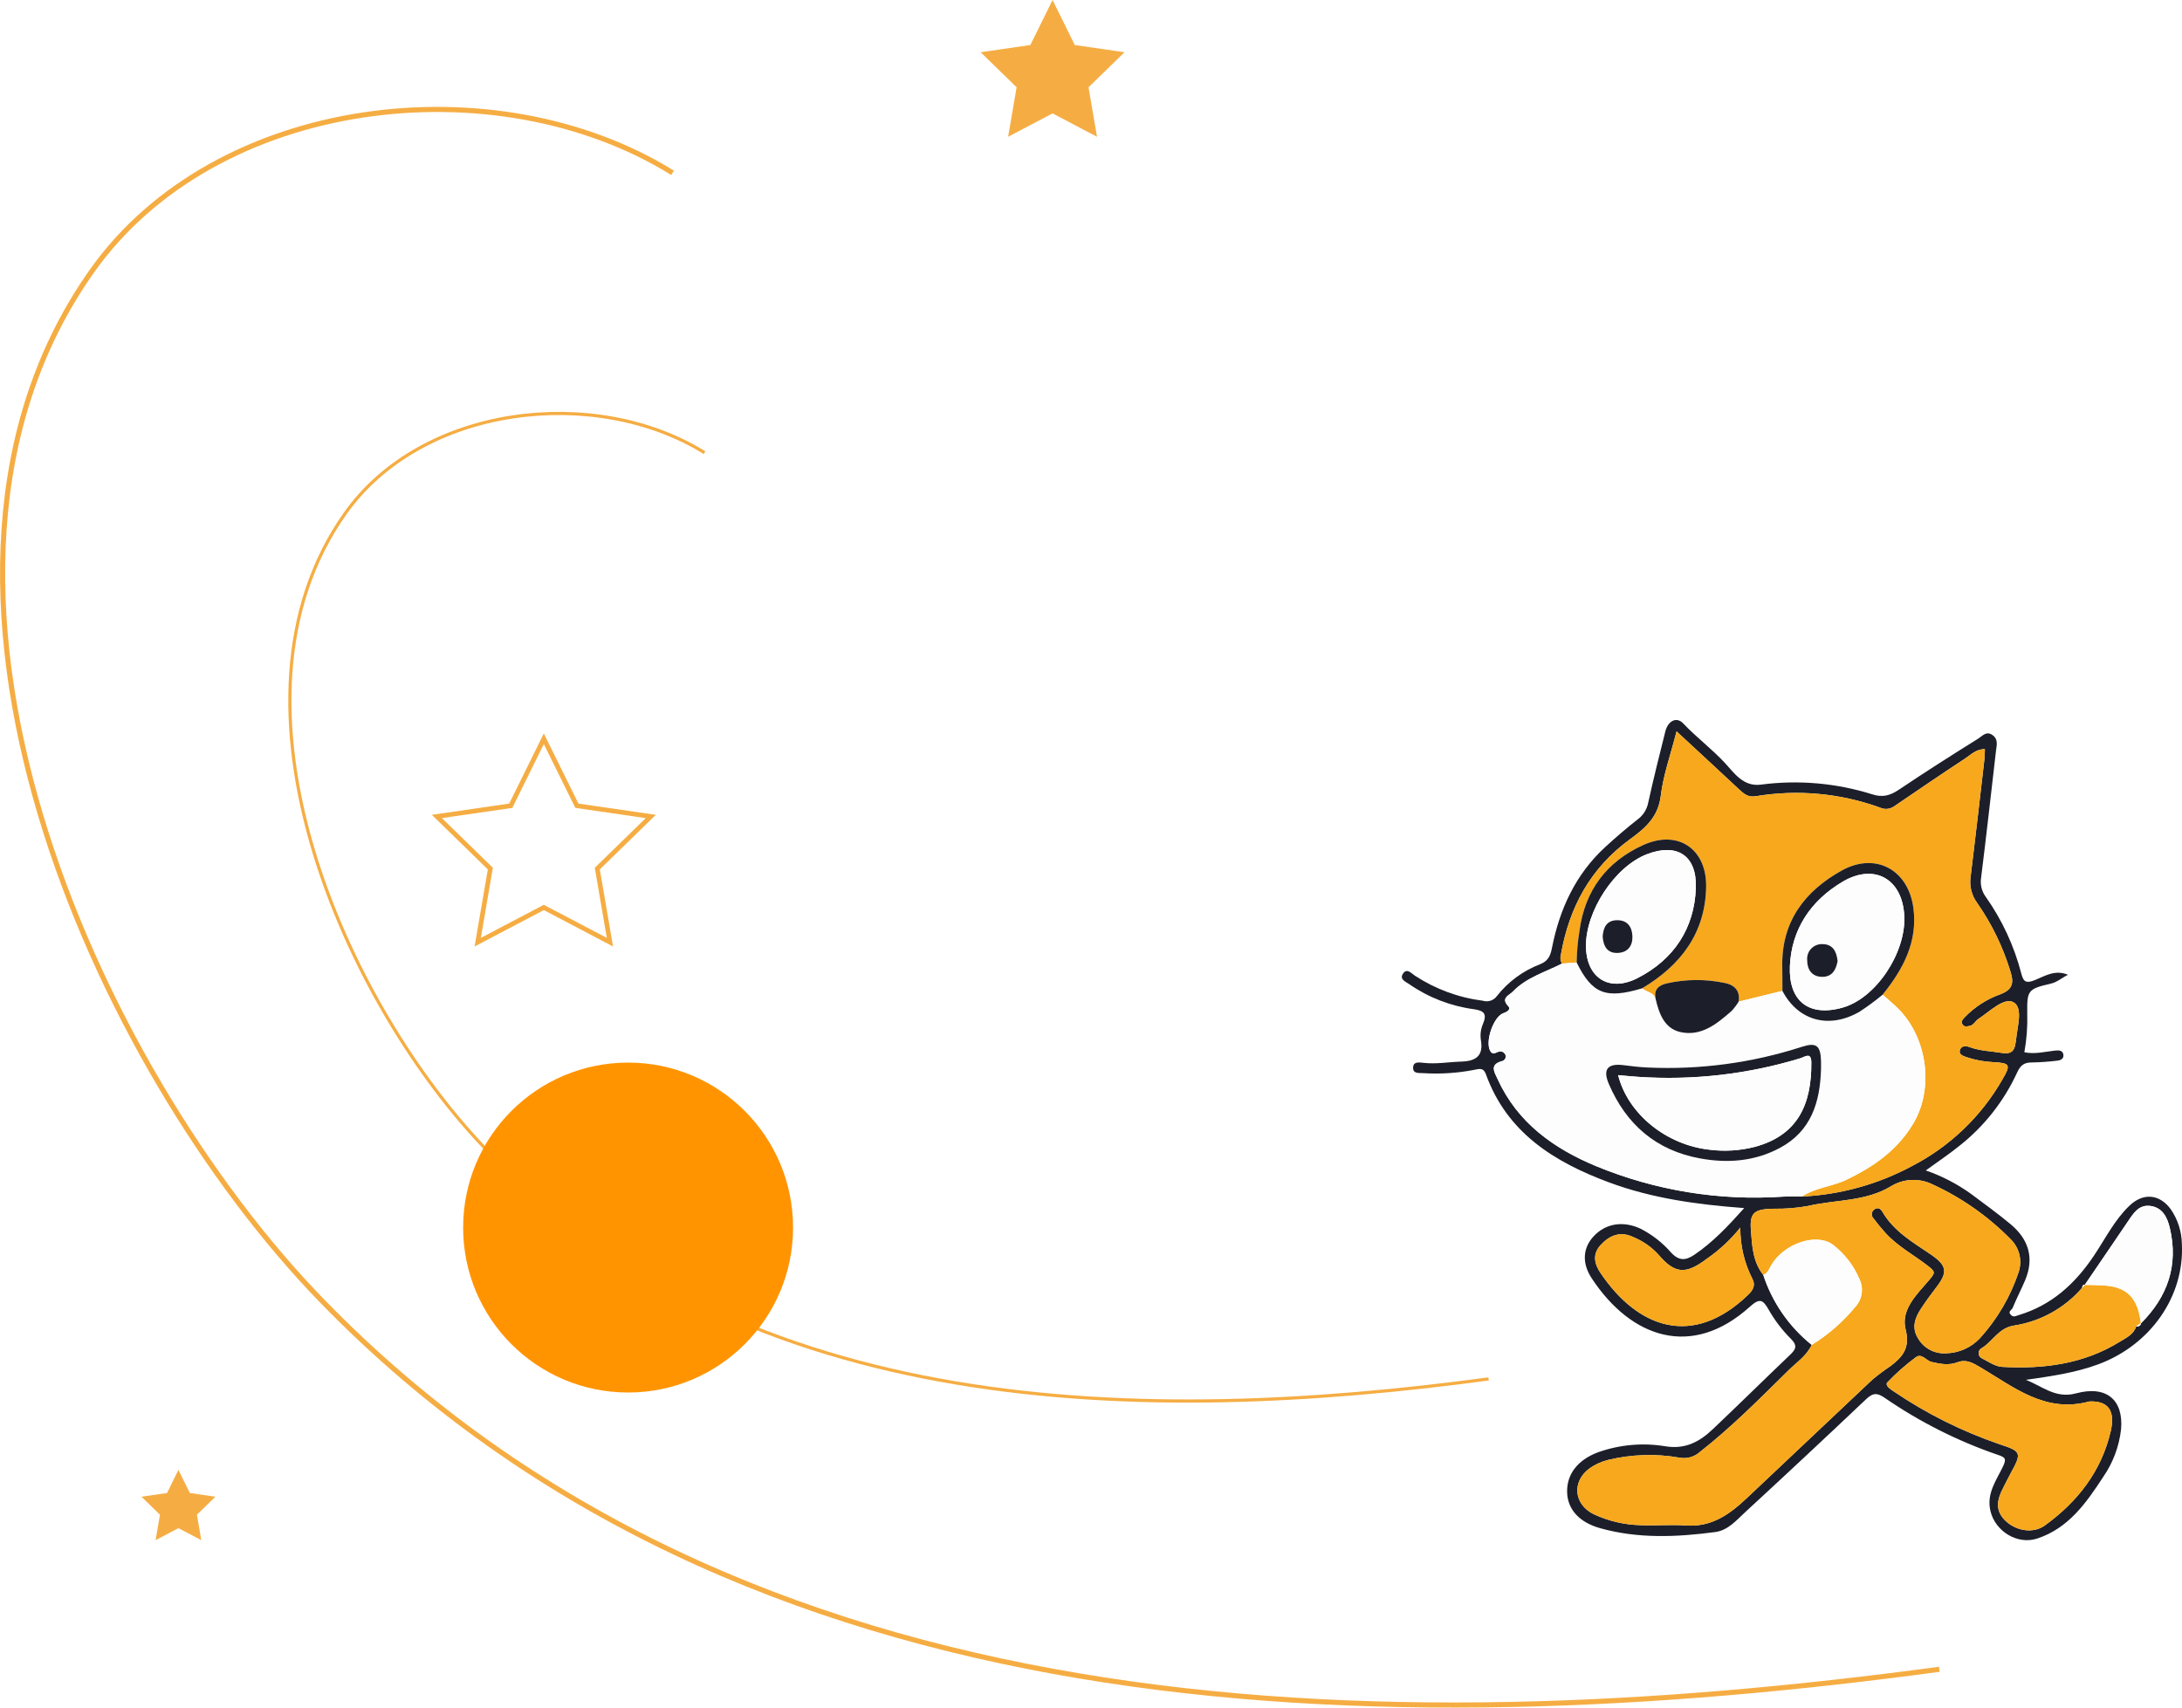
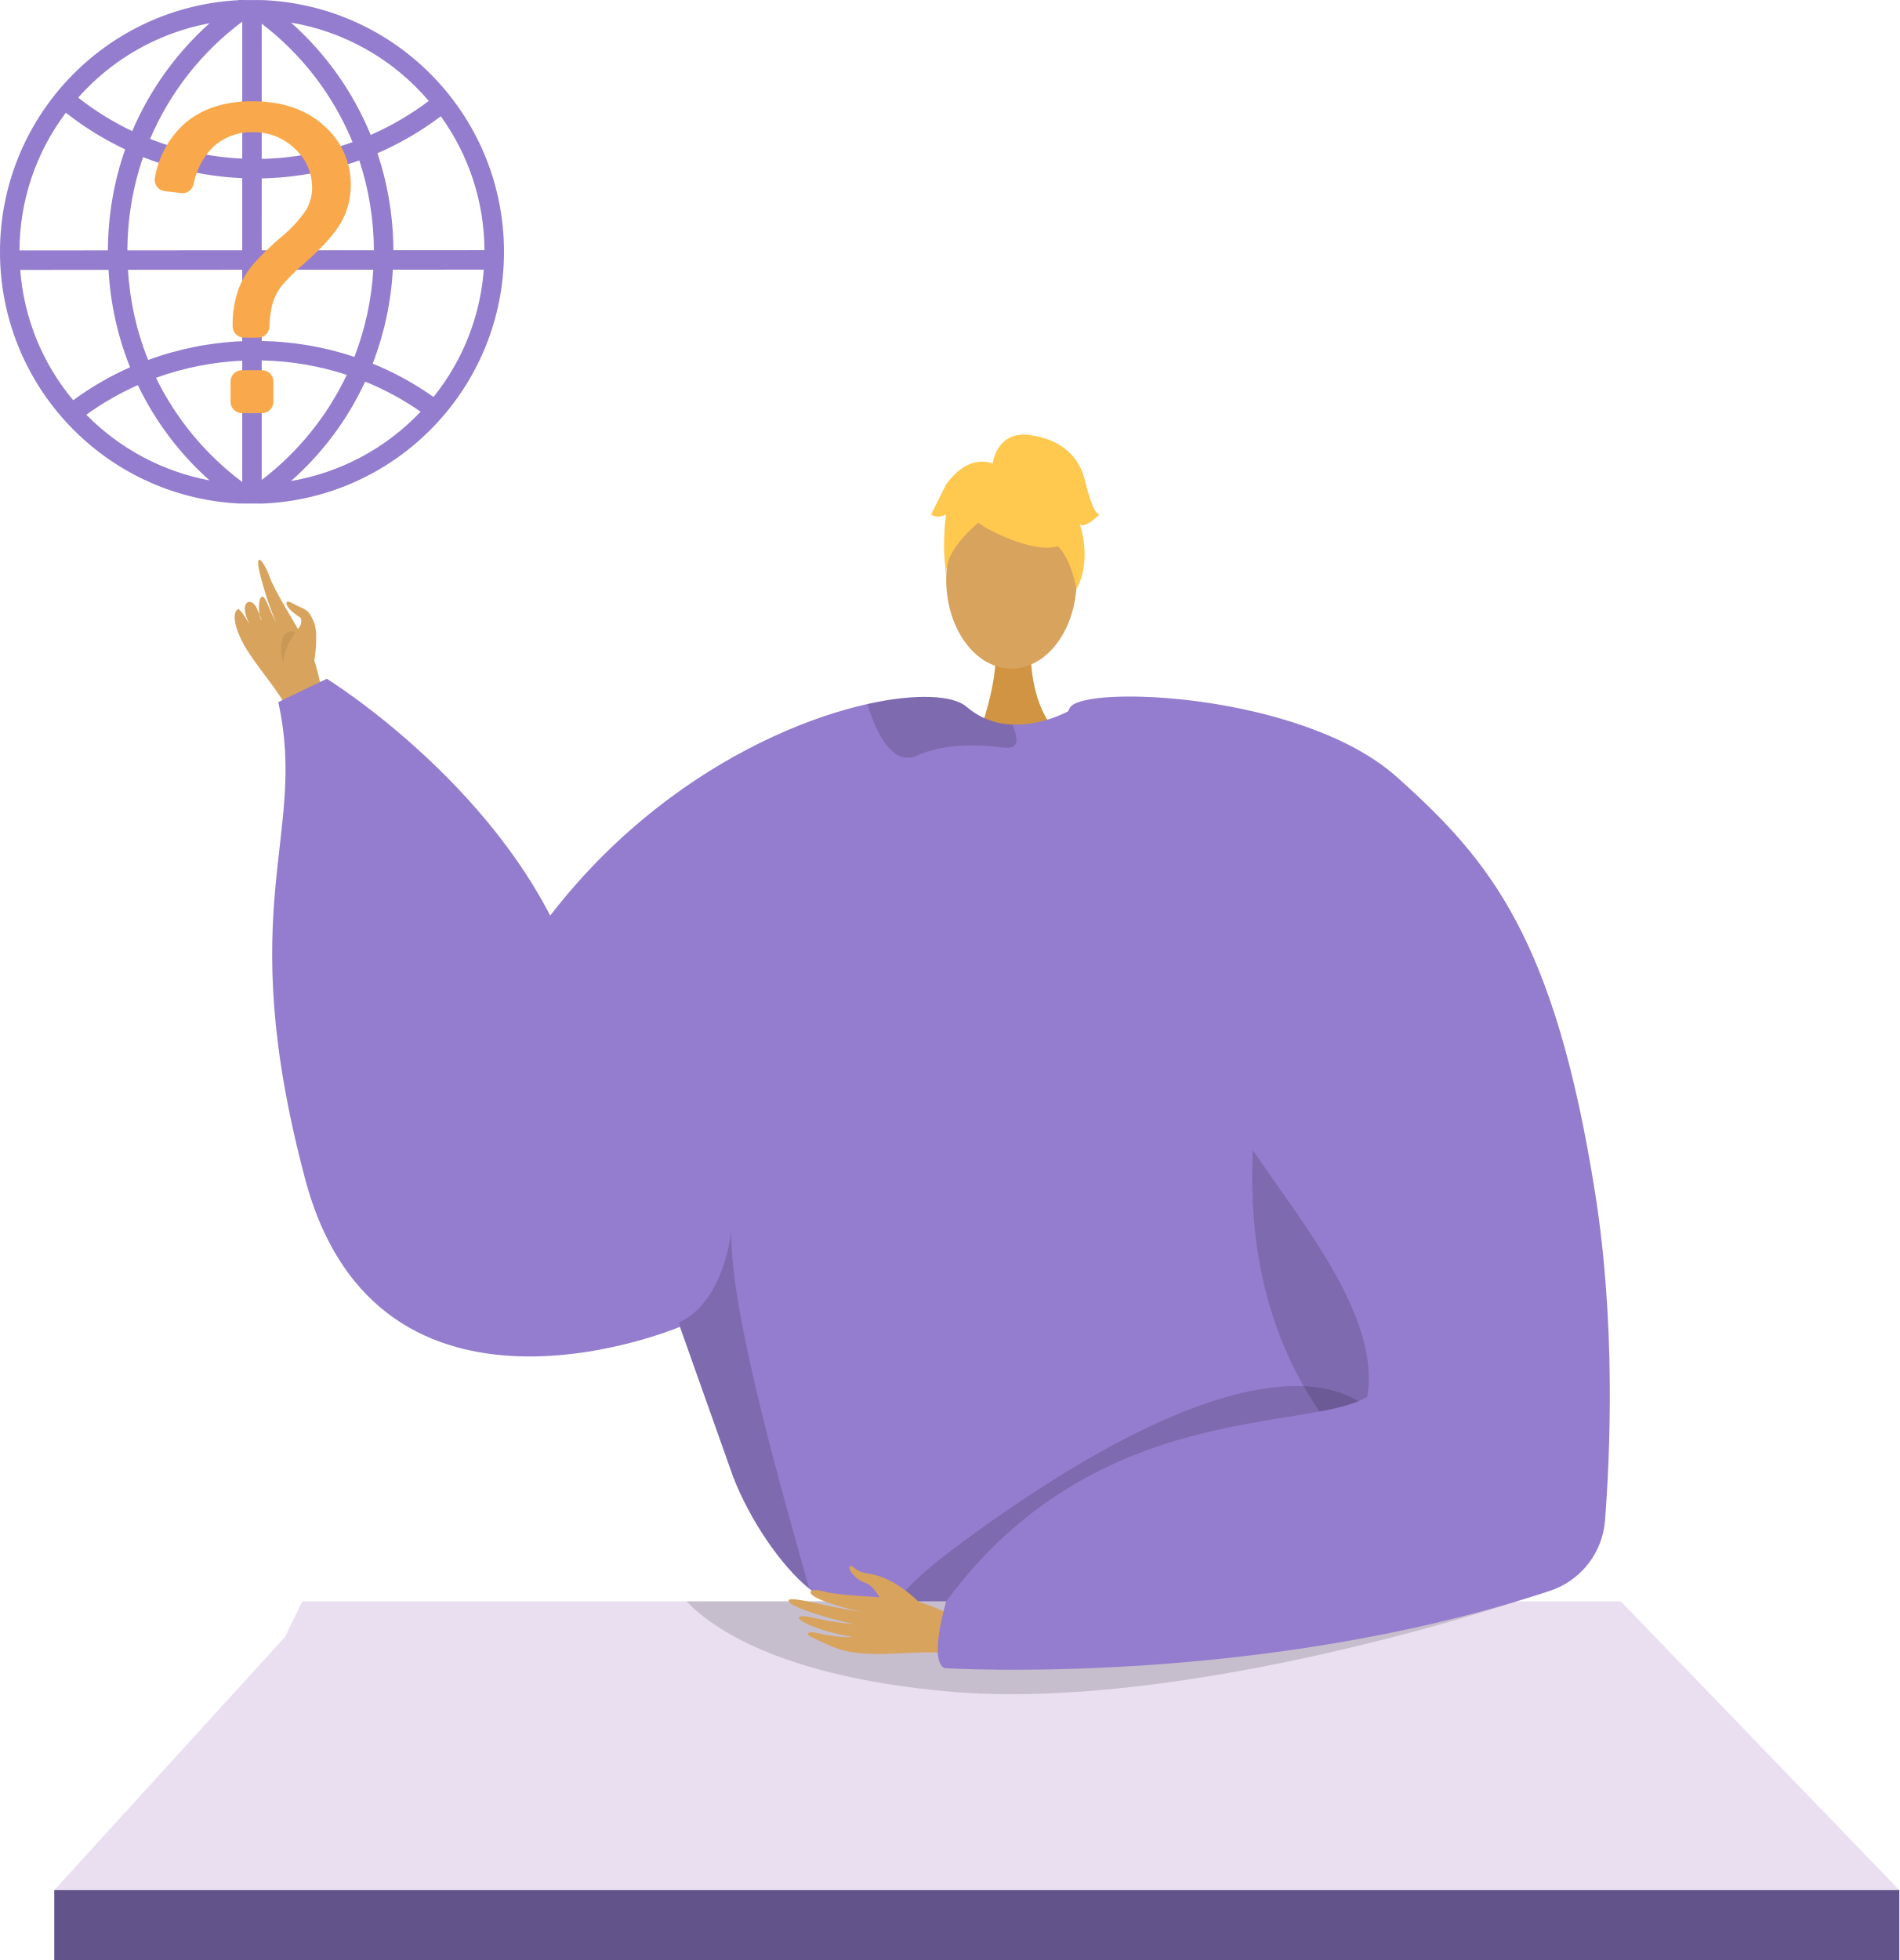
- <svg xmlns="http://www.w3.org/2000/svg" width="490.973" height="384.154" viewBox="0 0 490.973 384.154">
+ <svg xmlns="http://www.w3.org/2000/svg" width="377.271" height="389.233" viewBox="0 0 377.271 389.233">
  <defs>
-     <style>.a{fill:#1c1f29;}.b{fill:#f7a81d;}.c{fill:#fdfdfd;}.d,.e,.g{fill:none;stroke:#f5ad43;stroke-miterlimit:10;}.d{stroke-width:1.149px;}.e{stroke-width:0.711px;}.f{fill:#f5ad43;}.g{stroke-width:1.058px;}.h{fill:url(#a);}</style>
-     <radialGradient id="a" cx="0.661" cy="0.292" r="0.856" gradientTransform="matrix(1, 0, 0, -1, 0, 361.46)" gradientUnits="objectBoundingBox">
-       <stop offset="0" stop-color="#ff9" />
-       <stop offset="1" stop-color="#ff9400" />
-     </radialGradient>
+     <style>.a{fill:#947dce;}.b{fill:#f9a94b;}.c,.f{fill:#d8a35d;}.c,.d{fill-rule:evenodd;}.d{fill:#c99857;}.e{fill:#d19442;}.g{opacity:0.15;}.h{fill:#ffc84f;}.i{fill:#eadff1;}.j{fill:#62548a;}</style>
  </defs>
-   <g transform="translate(-831.506 -323.815)">
-     <g transform="translate(832.087 323.815)">
-       <g transform="translate(314.846 162.019)">
-         <path class="a" d="M1130.668,557.508c-12.321-4.573-22.989-11.158-27.747-24.375-.554-1.536-1.512-1.167-2.619-.961a45.127,45.127,0,0,1-11.5.742c-.945-.067-2.283.174-2.253-1.234s1.357-1.2,2.292-1.091c2.873.341,5.7-.19,8.556-.275,3.3-.1,5.047-1.285,4.391-4.939a6.667,6.667,0,0,1,.489-3.553c.938-2.231.261-2.959-2.031-3.289a33.427,33.427,0,0,1-14.628-5.68c-.715-.5-2.1-1.03-1.421-2.2.877-1.5,1.891-.269,2.727.307a36.234,36.234,0,0,0,15.331,5.661,2.843,2.843,0,0,0,3.151-1.056,22.639,22.639,0,0,1,9.718-7.156c1.8-.729,2.316-1.865,2.667-3.651,1.72-8.758,5.315-16.594,12.008-22.738,2.348-2.156,4.775-4.235,7.281-6.205a6.091,6.091,0,0,0,2.368-3.745c1.179-5.369,2.51-10.7,3.854-16.034.615-2.441,2.543-3.387,4.034-1.81,2.979,3.153,6.465,5.739,9.426,8.942,2.032,2.2,4.053,5.3,7.97,4.834a58.243,58.243,0,0,1,25.121,2.17c2.393.779,4.083.254,6.049-1.07,5.868-3.949,11.843-7.742,17.844-11.488.861-.539,1.771-1.746,3.145-.794,1.4.971.961,2.308.812,3.6-1.1,9.507-2.161,19.017-3.346,28.514a5.719,5.719,0,0,0,1.04,4.3,52.934,52.934,0,0,1,8,17.255c.5,1.956,1.121,2.268,3.1,1.473,2.21-.891,4.5-2.419,7.412-1.177-1.46.712-2.39,1.655-3.968,2.016-5.127,1.174-5.268,1.563-5.2,6.8a41.664,41.664,0,0,1-.654,8.615c2.408.486,4.665-.139,6.94-.382.8-.085,1.691-.072,1.841.9s-.641,1.311-1.475,1.383a55,55,0,0,1-5.593.391c-1.8-.029-2.634.694-3.379,2.351a44.7,44.7,0,0,1-12.964,16.425c-2.338,1.895-4.856,3.564-7.547,5.521a39.736,39.736,0,0,1,10.162,5.266c2.993,2.236,6.025,4.432,8.9,6.817,4.079,3.393,5.415,7.63,3.274,12.671-.885,2.083-1.938,4.1-2.792,6.191-.186.455-1.188.811-.375,1.581.6.569,1,.249,1.673.048,7.451-2.221,12.74-7.05,16.982-13.376,2.563-3.823,4.627-8.032,8.006-11.265,3.106-2.972,6.813-2.636,9.326.849a14.173,14.173,0,0,1,2.466,7.747c.606,11.8-7.039,22.729-18.79,27.092-5.255,1.951-10.733,2.695-16.319,3.506,3.692,1.4,6.651,4.287,11.29,3.038,6.9-1.857,10.738,1.508,10.13,8.145a23.454,23.454,0,0,1-4.043,10.705c-3.787,5.794-7.766,11.489-14.8,13.811-4.47,1.477-9.409-1.6-10.525-6.111-.984-3.979,1.3-6.942,2.8-10.084.855-1.786.48-2.083-1.136-2.625a104.912,104.912,0,0,1-25.534-12.874c-1.734-1.177-2.653-1.046-4.114.336q-13.537,12.823-27.248,25.46c-1.987,1.841-3.853,4.067-6.726,4.447-8.659,1.147-17.335,1.521-25.867-.867-4.8-1.342-7.365-4.319-7.445-8.126-.084-4.044,2.375-7.245,6.977-8.968a30.449,30.449,0,0,1,15.307-1.313c4.457.664,7.591-1.127,10.5-3.878,5.821-5.514,11.531-11.145,17.332-16.682,1.277-1.219,1.841-2.046.246-3.641a30.688,30.688,0,0,1-4.989-6.525c-1.341-2.38-2.068-2.676-4.28-.682-13,11.714-26.641,7.082-35.54-6.391-2.345-3.548-1.937-6.932.389-9.456,2.739-2.973,6.7-3.541,10.577-1.738a23.246,23.246,0,0,1,6.95,5.45c1.757,1.856,3.263,1.7,5.156.422,4.12-2.781,7.482-6.335,11.221-10.507C1150.242,562.472,1140.225,561.053,1130.668,557.508Zm106.416,23.713a25.294,25.294,0,0,1-15.278,8.485c-3.631.537-4.858,3.744-7.541,5.221a1.294,1.294,0,0,0,.332,2.193c1.444.735,2.937,1.8,4.457,1.886,9.334.532,18.384-.619,26.532-5.669,1.42-.88,3.109-1.625,3.676-3.473a.82.82,0,0,0,1.083-.707l-.029.064c6.02-6,8.491-13.1,6.495-21.482-.536-2.251-1.548-4.5-4.245-4.925-2.637-.417-3.874,1.542-5.128,3.4-3.234,4.793-6.5,9.562-9.756,14.341l.056-.032C1237.226,580.477,1237.145,580.839,1237.085,581.221Zm-60.838,12.842c-1.167,2.467-3.431,3.952-5.285,5.781-6.437,6.347-12.8,12.774-19.945,18.366a5.347,5.347,0,0,1-4.5,1.235,39.453,39.453,0,0,0-16.043.495,12.468,12.468,0,0,0-4.182,1.881c-4.086,2.959-3.608,8.155.929,10.353a26.382,26.382,0,0,0,10.522,2.457c3.4.141,6.831-.18,10.222.066,5.779.421,9.872-2.562,13.737-6.219q14.077-13.321,28.192-26.6a50.2,50.2,0,0,1,4.073-3.048c2.74-2.085,4.465-4.065,3.4-8.277-1.13-4.488,2.622-7.921,5.356-11.15,1.37-1.617,1.347-1.815-.409-3.174-3.162-2.448-6.77-4.36-9.488-7.369-.953-1.055-1.86-2.158-2.714-3.293a1.319,1.319,0,0,1,.275-2.025c.718-.451,1.3-.231,1.823.66,2.515,4.284,6.725,6.736,10.669,9.4,3.752,2.538,4.114,4.007,1.371,7.55-1.208,1.56-2.367,3.164-3.452,4.813-1.325,2.016-2.082,4.182-.716,6.482a6.76,6.76,0,0,0,6.322,3.509,10.77,10.77,0,0,0,7.717-3.423,41.775,41.775,0,0,0,8.713-14.948,7.182,7.182,0,0,0-1.852-7.319A59.3,59.3,0,0,0,1203.3,557.89a9.671,9.671,0,0,0-9.155.442c-5.815,3.536-12.464,3.012-18.689,4.462a38.36,38.36,0,0,1-7.762.627c-4.242.1-5.436.76-5.138,4.724.262,3.466.4,7.194,2.786,10.179A33.613,33.613,0,0,0,1176.247,594.063Zm-67.274-79.482c-.78.816-2.8,1.411-.99,3.282.629.647-.2,1.246-1.059,1.53-2.277.751-4.22,6.4-3.023,8.513.609,1.074,1.278.3,1.958.174a1.206,1.206,0,0,1,1.522.9,1.08,1.08,0,0,1-.859,1.236c-2.89.774-1.624,2.563-.946,4.049,4.478,9.831,12.644,15.636,22.209,19.6a93.57,93.57,0,0,0,41.969,6.841c1.418-.085,2.847-.021,4.27-.026a58.141,58.141,0,0,0,24.83-6.891,49.691,49.691,0,0,0,20.248-19.382c1.995-3.377,1.8-3.775-2-3.968a22.117,22.117,0,0,1-6.139-1.155c-.72-.247-1.637-.615-1.4-1.495.281-1.046,1.292-1.075,2.192-.742,2.4.889,4.951.924,7.436,1.336,1.782.3,2.709-.441,2.9-2.2.024-.219.1-.431.116-.65.25-3,1.692-7.329-.583-8.577-2.118-1.162-5.358,2.117-7.908,3.784-.68.445-1.017,1.4-1.993,1.563-.556.1-1.125.242-1.5-.284-.462-.647-.134-1.054.385-1.626a21.012,21.012,0,0,1,8.191-5.275c2.846-1.1,2.892-2.787,2.146-5.1a54.8,54.8,0,0,0-7.443-15.353,7.988,7.988,0,0,1-1.483-6.115c1.071-8.731,2.066-17.471,3.076-26.211.086-.747.076-1.507.114-2.321-1.951-.055-3.146,1.245-4.47,2.115-5.4,3.545-10.737,7.195-16.079,10.829a3.2,3.2,0,0,1-3.1.181,55.408,55.408,0,0,0-27.937-2.537c-1.7.284-2.657-.545-3.727-1.546-4.531-4.242-9.1-8.447-14.067-13.051-1.325,5.205-2.99,9.8-3.559,14.533-.57,4.744-3.516,7.275-6.861,9.7-8.953,6.485-13.775,15.4-15.621,26.109a2.317,2.317,0,0,0,.265,1.9C1116.268,510.2,1112.023,511.386,1108.973,514.581Zm105.159,84.5c-1.687-.994-3.138-1.838-5.1-1.1s-3.854.379-5.826-.08c-1.231-.287-2.208-2.057-3.548-1.047a48.886,48.886,0,0,0-6.381,5.633c-.626.672.627,1.522,1.411,2.036a100.216,100.216,0,0,0,23.8,11.884c4.933,1.606,5.083,1.932,2.5,6.587-.581,1.047-1.081,2.14-1.642,3.2-1.443,2.719-1.951,5.293.731,7.666,2.326,2.058,6.045,2.7,8.62.836,7.39-5.349,12.771-12.249,14.836-21.283,1.072-4.687-.726-6.807-4.848-6.615C1228.783,609.512,1221.673,603.517,1214.132,599.08Zm-61.491-24.391c-4.743,3.581-7.192,3.451-10.956-1.015a15.725,15.725,0,0,0-5.578-3.862c-2.864-1.382-5.311-.45-7.354,1.773-1.908,2.08-1.416,4.254-.018,6.32,8.423,12.443,20.686,16.837,33.093,4.993,1.124-1.074,1.877-2.131,1.051-3.727a24.785,24.785,0,0,1-2.7-11.51A35.352,35.352,0,0,1,1152.64,574.688Z" transform="translate(-1084.014 -453.455)" />
-         <path class="b" d="M1166.9,560.176a58.139,58.139,0,0,0,24.825-6.891A49.691,49.691,0,0,0,1211.97,533.9c1.995-3.377,1.8-3.775-2-3.968a22.117,22.117,0,0,1-6.139-1.155c-.72-.247-1.637-.615-1.4-1.495.281-1.046,1.292-1.075,2.192-.742,2.4.889,4.951.924,7.436,1.336,1.782.3,2.709-.441,2.9-2.2.024-.219.1-.431.116-.65.25-3,1.692-7.329-.583-8.577-2.118-1.162-5.358,2.117-7.908,3.784-.68.445-1.017,1.4-1.993,1.563-.556.1-1.125.242-1.5-.284-.462-.647-.134-1.054.385-1.626a21.012,21.012,0,0,1,8.191-5.275c2.846-1.1,2.892-2.787,2.146-5.1a54.8,54.8,0,0,0-7.443-15.353,7.988,7.988,0,0,1-1.483-6.115c1.071-8.731,2.066-17.471,3.076-26.211.086-.747.076-1.507.114-2.321-1.951-.055-3.146,1.245-4.47,2.115-5.4,3.545-10.737,7.195-16.079,10.829a3.2,3.2,0,0,1-3.1.181A55.408,55.408,0,0,0,1156.5,470.1c-1.7.284-2.657-.545-3.727-1.546-4.531-4.242-9.1-8.447-14.067-13.051-1.325,5.205-2.99,9.8-3.559,14.533-.57,4.744-3.516,7.275-6.861,9.7-8.953,6.485-13.775,15.4-15.621,26.109a2.317,2.317,0,0,0,.265,1.9l3.291-.241a49.356,49.356,0,0,1,.631-7.089c1.216-9.2,6.182-15.629,14.346-19.341,7.835-3.562,14.336.89,14.158,9.487-.214,10.379-5.759,17.616-14.425,22.762.97.862,2.63.835,3.066,2.383-.457-2.077.614-3.057,2.481-3.5a30.48,30.48,0,0,1,13.055-.1c2.173.43,3.538,1.726,3.133,4.207l9.851-2.423c-.009-1.851,0-3.7-.03-5.553-.176-10.042,5.062-16.889,13.351-21.508,7.6-4.235,15-.236,16.147,8.4,1.016,7.638-2.318,13.82-6.914,19.514,1.211,1.089,2.486,2.117,3.624,3.277,6.5,6.62,7.908,17.926,3.278,25.7-3.583,6.02-8.853,9.671-14.923,12.616C1173.765,557.937,1169.987,558.133,1166.9,560.176Z" transform="translate(-1076.88 -452.943)" />
-         <path class="c" d="M1134.161,502.933c.97.862,2.63.835,3.066,2.383.759,3.3,1.986,6.635,5.528,7.441,4.709,1.07,8.273-1.838,11.583-4.765a12.645,12.645,0,0,0,1.561-2.075q4.923-1.205,9.848-2.42c3.527,6.722,10.458,8.665,17.325,4.715a54.863,54.863,0,0,0,5.228-3.858c1.212,1.089,2.487,2.117,3.625,3.277,6.5,6.62,7.908,17.926,3.278,25.7-3.583,6.02-8.853,9.671-14.923,12.616-3.281,1.592-7.058,1.788-10.152,3.832-1.426.005-2.854-.059-4.273.026a93.57,93.57,0,0,1-41.969-6.841c-9.565-3.968-17.731-9.773-22.209-19.6-.677-1.486-1.943-3.276.946-4.049a1.08,1.08,0,0,0,.859-1.236,1.206,1.206,0,0,0-1.522-.9c-.68.122-1.35.9-1.958-.174-1.2-2.111.746-7.762,3.023-8.513.861-.284,1.687-.882,1.059-1.53-1.815-1.871.21-2.466.99-3.282,3.051-3.2,7.295-4.378,11.088-6.322l3.291-.241C1122.939,504.169,1125.971,505.367,1134.161,502.933Zm40.271,16.245c-.122-3.389-1.067-4.132-4.31-3.091a98,98,0,0,1-34.741,4.653c-1.75-.081-3.5-.276-5.236-.51-3.693-.5-4.9.855-3.442,4.237,3.919,9.106,10.638,14.923,20.506,16.729,6.2,1.133,12.278.676,17.94-2.345,7.075-3.774,9.067-10.287,9.286-17.7C1174.434,520.5,1174.455,519.837,1174.431,519.178Z" transform="translate(-1080.113 -442.552)" />
-         <path class="b" d="M1168.355,573.38c-1.167,2.467-3.43,3.952-5.285,5.781-6.437,6.347-12.8,12.774-19.945,18.366a5.348,5.348,0,0,1-4.5,1.235,39.453,39.453,0,0,0-16.043.495,12.468,12.468,0,0,0-4.182,1.881c-4.085,2.959-3.608,8.155.929,10.353a26.381,26.381,0,0,0,10.521,2.457c3.4.141,6.831-.18,10.222.066,5.779.421,9.872-2.562,13.737-6.219q14.077-13.321,28.192-26.6a50.2,50.2,0,0,1,4.073-3.048c2.74-2.085,4.465-4.065,3.4-8.277-1.13-4.488,2.622-7.921,5.356-11.15,1.37-1.617,1.347-1.815-.409-3.174-3.162-2.448-6.77-4.36-9.488-7.369-.953-1.055-1.86-2.158-2.714-3.293a1.319,1.319,0,0,1,.275-2.025c.718-.451,1.3-.231,1.823.66,2.515,4.284,6.725,6.736,10.669,9.4,3.752,2.538,4.114,4.007,1.371,7.55-1.208,1.56-2.367,3.164-3.452,4.813-1.325,2.016-2.082,4.182-.716,6.482a6.76,6.76,0,0,0,6.323,3.509,10.77,10.77,0,0,0,7.717-3.423,41.777,41.777,0,0,0,8.713-14.948,7.183,7.183,0,0,0-1.852-7.319,59.305,59.305,0,0,0-17.685-12.376,9.671,9.671,0,0,0-9.155.442c-5.815,3.536-12.464,3.012-18.689,4.462a38.359,38.359,0,0,1-7.762.627c-4.242.1-5.437.76-5.138,4.724.262,3.466.4,7.194,2.784,10.174,1.035-.387,1.314-1.355,1.81-2.207,2.838-4.868,10.248-7.4,13.936-4.535a19.261,19.261,0,0,1,5.875,7.634,5.647,5.647,0,0,1-.982,6.384A39.671,39.671,0,0,1,1168.355,573.38Z" transform="translate(-1076.123 -432.773)" />
-         <path class="b" d="M1216.889,578.2c-9.908,2.714-17.018-3.281-24.559-7.718-1.687-.994-3.138-1.838-5.1-1.1s-3.854.379-5.826-.08c-1.231-.287-2.208-2.057-3.548-1.047a48.886,48.886,0,0,0-6.381,5.633c-.626.672.627,1.522,1.411,2.036a100.216,100.216,0,0,0,23.8,11.884c4.933,1.606,5.083,1.932,2.5,6.587-.581,1.047-1.081,2.14-1.642,3.2-1.443,2.719-1.951,5.293.731,7.666,2.326,2.058,6.045,2.7,8.62.836,7.39-5.349,12.771-12.249,14.836-21.283C1222.809,580.131,1221.01,578.01,1216.889,578.2Z" transform="translate(-1062.212 -424.86)" />
-         <path class="b" d="M1151.49,544.838a35.346,35.346,0,0,1-7.54,7.027c-4.743,3.581-7.192,3.451-10.956-1.015a15.727,15.727,0,0,0-5.578-3.862c-2.864-1.382-5.311-.45-7.354,1.773-1.908,2.08-1.416,4.254-.018,6.32,8.423,12.443,20.686,16.837,33.094,4.993,1.124-1.074,1.877-2.131,1.051-3.727A24.786,24.786,0,0,1,1151.49,544.838Z" transform="translate(-1075.324 -430.633)" />
-         <path class="b" d="M1211.15,555.828a25.294,25.294,0,0,1-15.278,8.485c-3.631.537-4.858,3.744-7.541,5.221a1.294,1.294,0,0,0,.332,2.193c1.444.735,2.937,1.8,4.457,1.886,9.334.532,18.384-.619,26.532-5.669,1.42-.88,3.109-1.625,3.676-3.473l1.083-.707-.029.064c-.7-5.755-3.084-8.193-8.386-8.537-1.412-.092-2.832-.089-4.248-.13l.056-.032C1211.586,555.362,1211.369,555.6,1211.15,555.828Z" transform="translate(-1058.079 -428.063)" />
-         <path class="c" d="M1159.994,570.7a39.671,39.671,0,0,0,9.734-8.468,5.647,5.647,0,0,0,.982-6.384,19.261,19.261,0,0,0-5.875-7.634c-3.688-2.864-11.1-.332-13.936,4.535-.5.852-.775,1.82-1.81,2.207A33.614,33.614,0,0,0,1159.994,570.7Z" transform="translate(-1067.761 -430.091)" />
-         <path class="c" d="M1206.974,558.711c1.416.041,2.836.038,4.248.13,5.3.344,7.681,2.782,8.386,8.537,6.02-6,8.491-13.1,6.5-21.482-.536-2.251-1.549-4.5-4.245-4.925-2.637-.417-3.875,1.542-5.128,3.4C1213.5,549.162,1210.228,553.932,1206.974,558.711Z" transform="translate(-1053.305 -431.613)" />
-         <path class="c" d="M1206.495,555.829c.219-.232.436-.466.655-.7C1206.636,555.085,1206.555,555.447,1206.495,555.829Z" transform="translate(-1053.424 -428.063)" />
-         <path class="c" d="M1217.323,562.038l-1.083.707A.82.82,0,0,0,1217.323,562.038Z" transform="translate(-1050.991 -426.337)" />
-         <path class="a" d="M1152.511,502.417c-.176-10.042,5.062-16.889,13.351-21.508,7.6-4.235,15-.236,16.147,8.4,1.016,7.638-2.318,13.82-6.915,19.514a54.863,54.863,0,0,1-5.228,3.858c-6.867,3.949-13.8,2.007-17.325-4.715C1152.532,506.119,1152.543,504.268,1152.511,502.417Zm13.545-18.986c-7.155,4.249-11.488,10.7-11.831,19-.318,7.658,4.078,11.488,11.846,9.312,7.522-2.107,14.262-12.325,13.9-20.565C1179.6,482.787,1173.249,479.159,1166.056,483.431Z" transform="translate(-1066.908 -447.024)" />
-         <path class="a" d="M1116.121,495.554c1.216-9.2,6.182-15.629,14.346-19.341,7.835-3.562,14.336.89,14.158,9.487-.214,10.379-5.759,17.616-14.425,22.762-8.19,2.435-11.221,1.236-14.711-5.819A49.356,49.356,0,0,1,1116.121,495.554Zm13.051,10.605c8.2-4.184,12.826-11.218,13.136-20.3.253-7.4-4.32-10.143-10.973-7.594-7.308,2.8-13.787,12.8-13.751,20.653C1117.619,506.072,1122.763,509.43,1129.172,506.159Z" transform="translate(-1076.153 -448.08)" />
-         <path class="a" d="M1129.735,504.528c.759,3.3,1.986,6.635,5.528,7.441,4.709,1.07,8.273-1.838,11.583-4.765a12.645,12.645,0,0,0,1.561-2.075c.4-2.477-.962-3.773-3.136-4.2a30.48,30.48,0,0,0-13.055.1C1130.349,501.471,1129.278,502.451,1129.735,504.528Z" transform="translate(-1072.622 -441.763)" />
-         <path class="a" d="M1159.859,535.147c-5.663,3.021-11.744,3.478-17.94,2.345-9.868-1.806-16.587-7.624-20.506-16.729-1.456-3.382-.251-4.734,3.442-4.237,1.737.234,3.487.429,5.236.51a98,98,0,0,0,34.741-4.653c3.243-1.041,4.188-.3,4.31,3.091.024.659,0,1.318,0,1.978C1168.926,524.861,1166.934,531.373,1159.859,535.147Zm-15.789.39a27.221,27.221,0,0,0,10.142-.632c9.72-2.594,12.83-9.6,12.754-19.016-.02-2.428-1.485-1.23-2.461-.932a101.7,101.7,0,0,1-36.5,4.182c-1.408-.092-2.813-.239-4.514-.385C1125.721,527.523,1134.309,534.456,1144.07,535.537Z" transform="translate(-1074.824 -438.847)" />
-         <path class="c" d="M1165.73,511.257c-7.768,2.176-12.164-1.653-11.846-9.312.344-8.295,4.677-14.75,11.831-19,7.194-4.272,13.54-.644,13.912,7.746C1179.993,498.932,1173.253,509.15,1165.73,511.257Zm-4.478-14.288a3.306,3.306,0,0,0-3.476,3.606c-.022,2.027,1,3.713,3.314,3.752s3.177-1.59,3.53-3.549C1164.392,498.637,1163.558,496.991,1161.253,496.969Z" transform="translate(-1066.568 -446.54)" />
-         <path class="c" d="M1130.917,477.795c6.652-2.549,11.225.2,10.973,7.594-.31,9.082-4.936,16.115-13.136,20.3-6.41,3.271-11.554-.087-11.588-7.24C1117.13,490.592,1123.609,480.6,1130.917,477.795Zm-6.549,22.219c2.25-.116,3.337-1.641,3.248-3.788-.086-2.11-1.17-3.614-3.479-3.572-2.4.044-3.079,1.733-3.213,3.691C1121.09,498.618,1122.035,500.135,1124.368,500.014Z" transform="translate(-1075.734 -447.609)" />
-         <path class="c" d="M1122.952,518.263c2.235,8.769,10.823,15.7,20.583,16.784a27.22,27.22,0,0,0,10.142-.632c9.72-2.594,12.83-9.6,12.754-19.016-.02-2.428-1.485-1.23-2.461-.932a101.7,101.7,0,0,1-36.5,4.182C1126.058,518.556,1124.653,518.41,1122.952,518.263Z" transform="translate(-1074.289 -438.357)" />
-         <path class="a" d="M1163.84,497.615c-.229-2.14-1.062-3.785-3.368-3.808a3.306,3.306,0,0,0-3.475,3.606c-.022,2.027,1,3.713,3.314,3.752S1163.487,499.575,1163.84,497.615Z" transform="translate(-1065.787 -443.378)" />
-         <path class="a" d="M1120.173,493.19c.167,2.273,1.111,3.79,3.444,3.669,2.25-.116,3.337-1.641,3.248-3.788-.086-2.11-1.17-3.614-3.479-3.572C1120.981,489.543,1120.307,491.233,1120.173,493.19Z" transform="translate(-1074.983 -444.454)" />
+   <g transform="translate(-877.567 -281.736)">
+     <g transform="translate(877.567 281.736)">
+       <path class="a" d="M924.942,381.725l4.807.015a50.038,50.038,0,0,0,0-99.987l-4.762-.016a.407.407,0,0,0-.046.031,50.05,50.05,0,0,0,0,99.957ZM894.716,364.1a55.98,55.98,0,0,1,10.236-5.884A59.9,59.9,0,0,0,919.2,377.141,46.312,46.312,0,0,1,894.716,364.1Zm30.967,13.354a57.23,57.23,0,0,1-17.128-20.686,57.833,57.833,0,0,1,17.128-3.406Zm0-27.96a61.679,61.679,0,0,0-18.693,3.726,57.016,57.016,0,0,1-4-17.9l22.688-.012Zm0-18.053-22.811.014a57.682,57.682,0,0,1,3.117-18.515,60.786,60.786,0,0,0,19.694,4.173Zm9.691,45.819A59.816,59.816,0,0,0,950.1,357.521a56.031,56.031,0,0,1,11.014,5.976A46.176,46.176,0,0,1,935.375,377.262Zm28.3-16.693a59.783,59.783,0,0,0-12.08-6.617,61.077,61.077,0,0,0,4-18.655l18.066-.01A45.752,45.752,0,0,1,963.676,360.569Zm1.445-55.741a45.725,45.725,0,0,1,8.678,26.59l-18.091.01a61.641,61.641,0,0,0-3.166-19.259A61.035,61.035,0,0,0,965.121,304.828Zm-2.389-3.045a57.162,57.162,0,0,1-11.531,6.75,60.535,60.535,0,0,0-15.831-22.308A45.952,45.952,0,0,1,962.732,301.783ZM929.554,286.44A56.8,56.8,0,0,1,947.6,309.964a56.932,56.932,0,0,1-18.048,3.323Zm0,30.722a60.769,60.769,0,0,0,19.38-3.568,57.748,57.748,0,0,1,2.9,17.834l-22.283.014Zm0,18.149,22.162-.011a57.214,57.214,0,0,1-3.754,17.31,61.734,61.734,0,0,0-18.408-3.161Zm0,18a57.9,57.9,0,0,1,16.894,2.868,57.127,57.127,0,0,1-16.894,20.869Zm-3.87-67.278v27.2a56.927,56.927,0,0,1-18.3-3.916A56.9,56.9,0,0,1,925.684,286.035Zm-6.475.31a60.638,60.638,0,0,0-15.381,21.436,56.975,56.975,0,0,1-10.733-6.658A46.1,46.1,0,0,1,919.209,286.345Zm-28.563,17.776a60.874,60.874,0,0,0,11.775,7.279A61.532,61.532,0,0,0,899,331.457l-17.563.009A45.672,45.672,0,0,1,890.646,304.121Zm-9.059,31.215,17.535-.009a60.908,60.908,0,0,0,4.279,19.346,59.937,59.937,0,0,0-11.292,6.545A45.66,45.66,0,0,1,881.586,335.336Z" transform="translate(-877.567 -281.736)" />
+     </g>
+     <g transform="translate(908.295 301.841)">
+       <path class="b" d="M924.707,347.93a2.234,2.234,0,0,1-2.235-2.229v-.015a20.913,20.913,0,0,1,1.247-7.6,17.313,17.313,0,0,1,2.949-4.86,55.989,55.989,0,0,1,5.38-5.214,25.419,25.419,0,0,0,5.047-5.463,8.808,8.808,0,0,0,1.163-4.444,10.365,10.365,0,0,0-3.406-7.664,11.538,11.538,0,0,0-8.35-3.3,11.225,11.225,0,0,0-7.975,2.991,14.212,14.212,0,0,0-3.81,7.351,2.262,2.262,0,0,1-2.464,1.749l-3.275-.39a2.252,2.252,0,0,1-1.94-2.691,18.738,18.738,0,0,1,5.776-10.63q5.13-4.527,13.563-4.528,8.93,0,14.248,4.86a15.357,15.357,0,0,1,5.318,11.757,14.892,14.892,0,0,1-1.869,7.353q-1.869,3.365-7.311,8.183a37.05,37.05,0,0,0-4.778,4.778,10.63,10.63,0,0,0-1.661,3.531,22.143,22.143,0,0,0-.55,4.342,2.254,2.254,0,0,1-2.247,2.139Zm-2.649,12.746V356.66a2.251,2.251,0,0,1,2.25-2.25h4.015a2.251,2.251,0,0,1,2.25,2.25v4.015a2.251,2.251,0,0,1-2.25,2.25h-4.015A2.251,2.251,0,0,1,922.058,360.675Z" transform="translate(-906.992 -300.988)" />
+     </g>
+     <g transform="translate(924.174 392.894)">
+       <path class="c" d="M940.722,422.763c-.275-.942-1.12-12.28-3.721-16.97s-6.893-11.425-7.816-14.131c-1.086-3.183-3.543-6.2-1.6.7a65.523,65.523,0,0,0,2.856,8.344c.281.454-.268-.32-1.765-3.874-1.592-3.779-2.146,1.56-1.178,3.369,0,0,.271.2-.928-2.447-1.018-2.244-3.748-1.461-1.466,3.117-.041.081-1.859-3.421-2.415-2.81-1.356,1.486.365,5.517,1.967,8.047,3.125,4.935,7.683,9.626,8.92,13.864Z" transform="translate(-922.197 -388.18)" />
+       <path class="c" d="M937.589,407.856s.909-5.356-.115-7.73c-1.208-2.8-1.723-2.275-4.358-3.713-1.5-.926-1.836.7,1.777,2.963.643,2.081-1.764,2.684-1.66,4.128s1.1,5.294,2.017,5.8S937.589,407.856,937.589,407.856Z" transform="translate(-921.761 -387.827)" />
+       <path class="d" d="M933.856,401.943s-2.25,3.275-2.3,5.636S929.475,400.6,933.856,401.943Z" transform="translate(-921.805 -387.576)" />
+     </g>
+     <g transform="translate(931.628 368.042)">
+       <path class="e" d="M1074.152,404.552s-1.077,12.018,6.336,18.664-17.083,0-17.083,0,4.558-11.51,3.536-18.664S1074.152,404.552,1074.152,404.552Z" transform="translate(-923.397 -362.743)" />
+       <ellipse class="f" cx="12.96" cy="17.682" rx="12.96" ry="17.682" transform="translate(133.885 11.104)" />
+       <path class="a" d="M968.888,480.4c19.619-41.041,54.634-59.764,76.99-64.734,9.676-2.156,16.98-1.732,19.648.571a14.5,14.5,0,0,0,9.047,3.514,19.621,19.621,0,0,0,5.079-.463,25.269,25.269,0,0,0,5.384-1.831c.827-.384,1.31-.66,1.31-.66a52.544,52.544,0,0,1,13.683.817c50.578,9.9,59.378,94.71,58.926,102-.276,4.341-4.765,24.009-10.376,41.492-4.6,14.353-9.961,27.238-14.371,29.021-9.785,3.937-83.664,9.341-98.853,2.1-.355-.265-.738-.55-1.1-.866-5.7-4.637-11.882-13.792-15.16-22.366,0-.009-8.731-24.62-10.513-29.631-.02-.049-.03-.089-.05-.127-.058-.2-.127-.384-.2-.562-.02-.069-.049-.127-.069-.2" transform="translate(-927.583 -362.173)" />
+       <path class="g" d="M1006.6,533.974c.019.069.049.127.069.2.069.177.137.364.2.562.02.039.029.078.049.127,1.781,5.01,10.514,29.621,10.514,29.631,3.278,8.574,9.46,17.729,15.159,22.366-3.868-14.008-15.928-54.614-15.465-70.975C1014.817,531.651,1006.6,533.964,1006.6,533.974Z" transform="translate(-925.913 -357.672)" />
+       <path class="g" d="M1120.036,477.029s-24.483,73.087,43.446,104.126l1.381.918-.351-17.191s-32.009-44.664-32.13-45.814S1120.036,477.029,1120.036,477.029Z" transform="translate(-921.079 -359.392)" />
+       <path class="g" d="M1072.164,422.651c.04,1.171-.581,1.939-2.461,1.683-5.867-.8-12.492-.631-17.306,1.575a4.089,4.089,0,0,1-3.957-.167c-3.081-1.8-4.991-7.176-5.749-9.559a1.622,1.622,0,0,1-.078-.521c9.676-2.156,16.98-1.732,19.648.571a14.5,14.5,0,0,0,9.047,3.514A7.993,7.993,0,0,1,1072.164,422.651Z" transform="translate(-924.318 -362.173)" />
+       <g transform="translate(130.888)">
+         <g transform="translate(2.735 4.93)">
+           <path class="h" d="M1065.488,382.809s22.437,12.44,15.778-7.533C1076.659,361.458,1050.186,373.9,1065.488,382.809Z" transform="translate(-1057.136 -369.102)" />
+           <path class="h" d="M1068.9,378s-12.553,7.448-11.343,14.921c0,0-2.767-22.309,9.714-22.87s17.315.644,16.206,24.235C1083.472,394.286,1079.847,375.52,1068.9,378Z" transform="translate(-1057.291 -369.064)" />
+         </g>
+         <path class="h" d="M1066.322,370.443s.631-6.951,7.522-5.966,9.844,4.922,10.828,8.859,1.969,6.891,2.953,6.891c0,0-2.953,2.953-3.938,1.969,0,0,2.555,7.08-.691,12.892,0,0-1.277-8.954-6.2-9.938S1066.322,370.443,1066.322,370.443Z" transform="translate(-1054.156 -364.382)" />
+         <path class="h" d="M1067.469,370.155s-4.922-2.952-9.844,3.938L1054.672,380s.984.985,2.953,0c0,0-.9,6.936.043,10.851l2.91-11.836Z" transform="translate(-1054.672 -364.154)" />
      </g>
-       <path class="d" d="M1267.869,694.516c-125.834,16.977-269.175,14.591-363.907-82.9-51.05-52.533-100.772-162.439-51.785-231.707,27.891-39.437,90.854-46.828,130.659-22.132" transform="translate(-832.087 -318.893)" />
-       <path class="e" d="M1153.537,615.505c-77.885,10.508-166.606,9.032-225.241-51.309-31.6-32.516-62.373-100.542-32.052-143.416,17.263-24.41,56.235-28.984,80.873-13.7" transform="translate(-819.169 -305.223)" />
-       <path class="f" d="M1024.365,323.815l-5,10.13-11.18,1.624,8.09,7.885-1.91,11.134,10-5.257,10,5.257-1.91-11.134,8.09-7.885-11.18-1.624Z" transform="translate(-788.106 -323.815)" />
-       <path class="g" d="M934.344,456.831,926.907,471.9l-16.629,2.416,12.033,11.729-2.841,16.562,14.874-7.82,14.874,7.82-2.841-16.562,12.033-11.729L941.781,471.9Z" transform="translate(-812.559 -290.594)" />
-       <path class="f" d="M865.409,588.468l-2.569,5.206-5.745.835,4.157,4.052-.981,5.722,5.139-2.7,5.139,2.7-.981-5.722,4.157-4.052-5.745-.835Z" transform="translate(-825.841 -257.717)" />
+       <path class="g" d="M1144.609,553s-12.663-26.557-77.586,19.09,60.934-11.2,60.934-11.2Z" transform="translate(-924.061 -356.368)" />
+       <path class="a" d="M1010.333,539.513s-59.921,25.421-74.46-29.4.585-67.972-5.327-94.66l9.638-4.641s36.276,22.367,48.7,56.9S1010.333,539.513,1010.333,539.513Z" transform="translate(-929.335 -362.325)" />
    </g>
-     <g transform="translate(935.716 562.921)">
-       <circle class="h" cx="37.118" cy="37.118" r="37.118" />
+     <path class="i" d="M887.89,643.611h366.49l-55.327-57.354H937.145l-3.437,7.078Z" transform="translate(0.457 13.487)" />
+     <path class="g" d="M1008.134,586.257c5.2,5.431,18.744,14.829,51.592,17.873,47.175,4.366,113.3-17.873,113.3-17.873Z" transform="translate(5.783 13.487)" />
+     <g transform="translate(1034.228 420.059)">
+       <g transform="translate(0 172.686)">
+         <path class="c" d="M1066.923,592.627c-.932-.312-10.782-6.21-16.122-6.7s-13.325-.716-16.081-1.5c-3.244-.922-4.062.367-.326,1.792a52.606,52.606,0,0,0,8.5,2.408c.534.022-2.945-.446-6.726-1.229-4.02-.833-8.38-1.966-8.58-1.25-.387,1.388,11.192,4.51,13.232,4.731a51.365,51.365,0,0,1-5.378-.652c-2.428-.43-5.209-1.29-5.756-.786-.862.794,5.272,3.2,10.341,3.9.089.164-1.549.421-7.513-.819-.6-.124-2.126.138-.163,1.045,4.13,1.91,5.767,3.037,11.752,3.223,5.838.183,12.282-1.019,16.481.388Z" transform="translate(-1027.584 -579.353)" />
+         <path class="c" d="M1052.864,586.651s-4.52-4.747-9.6-5.531c-3.017-.465-2.946-1.225-3.461-1.452-1.707-.751-.054,2.419,2.509,3.231,2.083.661,3.245,4.22,4.5,4.975s5,2.14,5.933,1.65S1052.864,586.651,1052.864,586.651Z" transform="translate(-1027.073 -579.555)" />
+       </g>
+       <path class="a" d="M1147.149,430.194c18.542,16.591,31.372,32,39.376,82.69,4.06,25.718,3,51.434,1.945,65a16.023,16.023,0,0,1-11.012,13.934c-58.1,19.163-120.108,15.335-120.108,15.335-3.327-1.237.261-13.275.261-13.275,29.724-40.338,72.2-33.555,83.631-40.63,3.564-20.91-25.161-47.078-28.548-60.049-8.871-34.016-38.072-63.451-30.516-76.783C1084.79,411.8,1128.445,413.459,1147.149,430.194Z" transform="translate(-1026.328 -414.193)" />
    </g>
+     <rect class="j" width="366.49" height="13.871" transform="translate(888.347 657.098)" />
  </g>
</svg>
